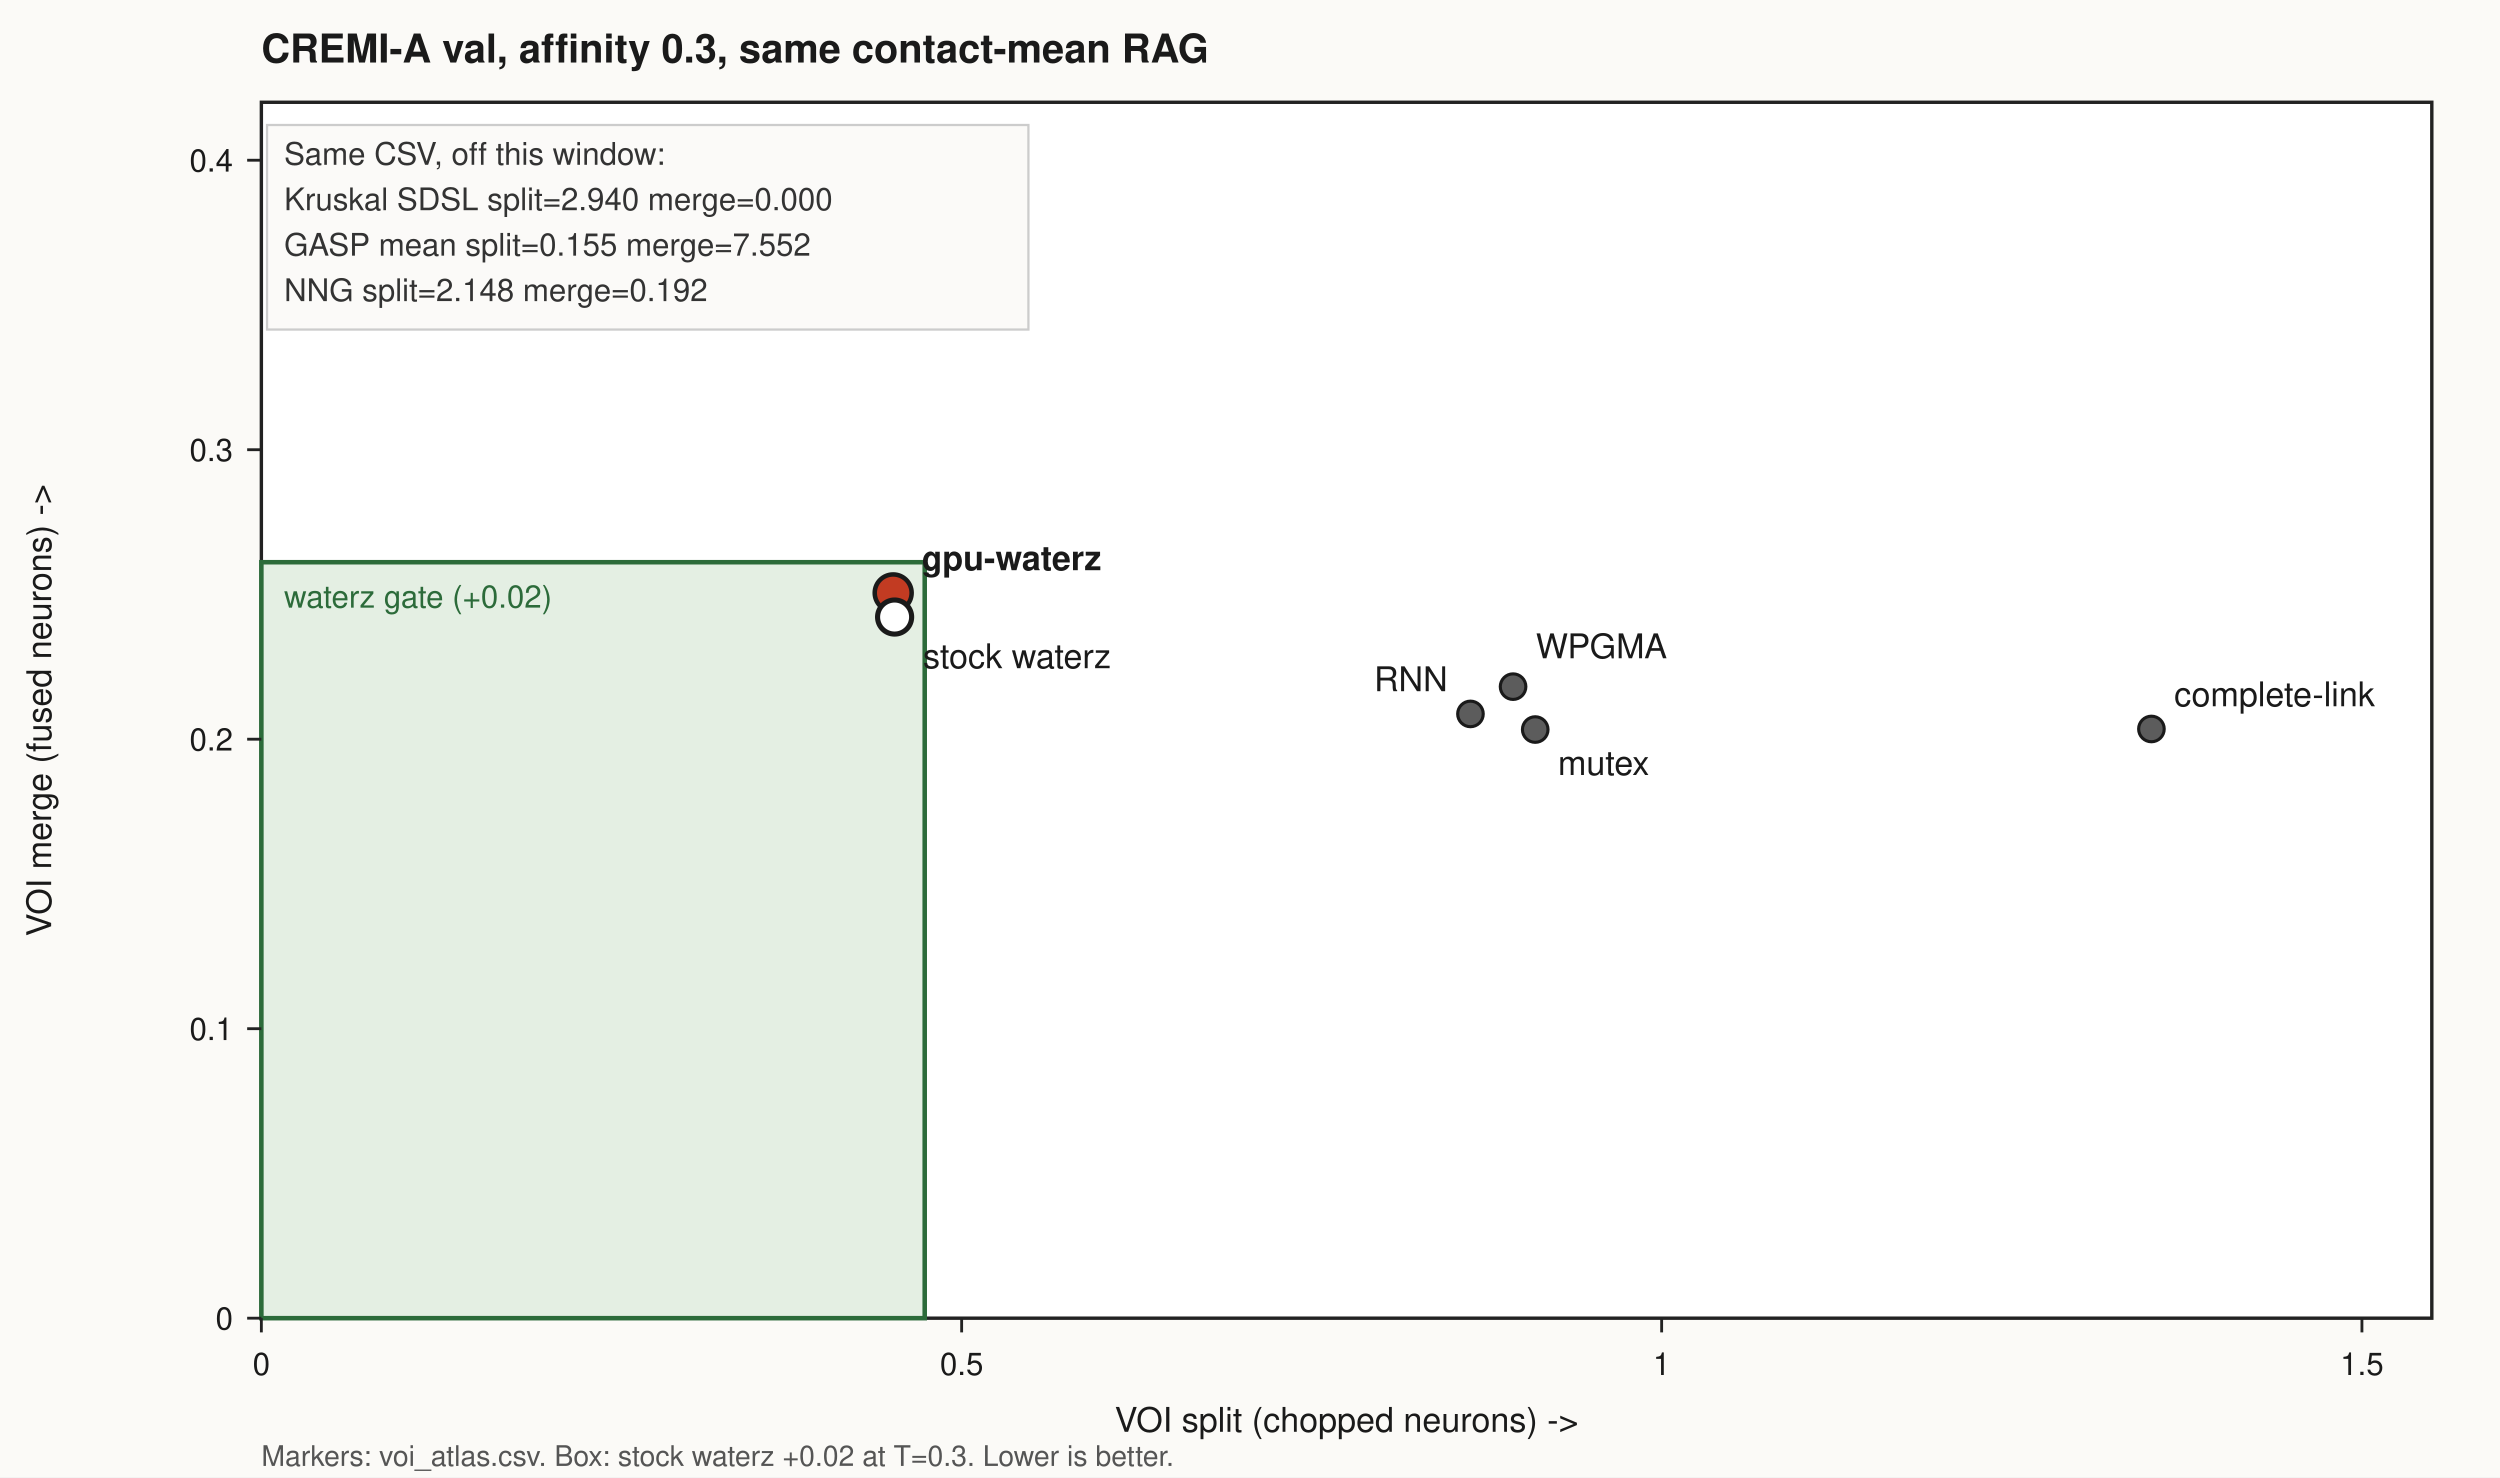
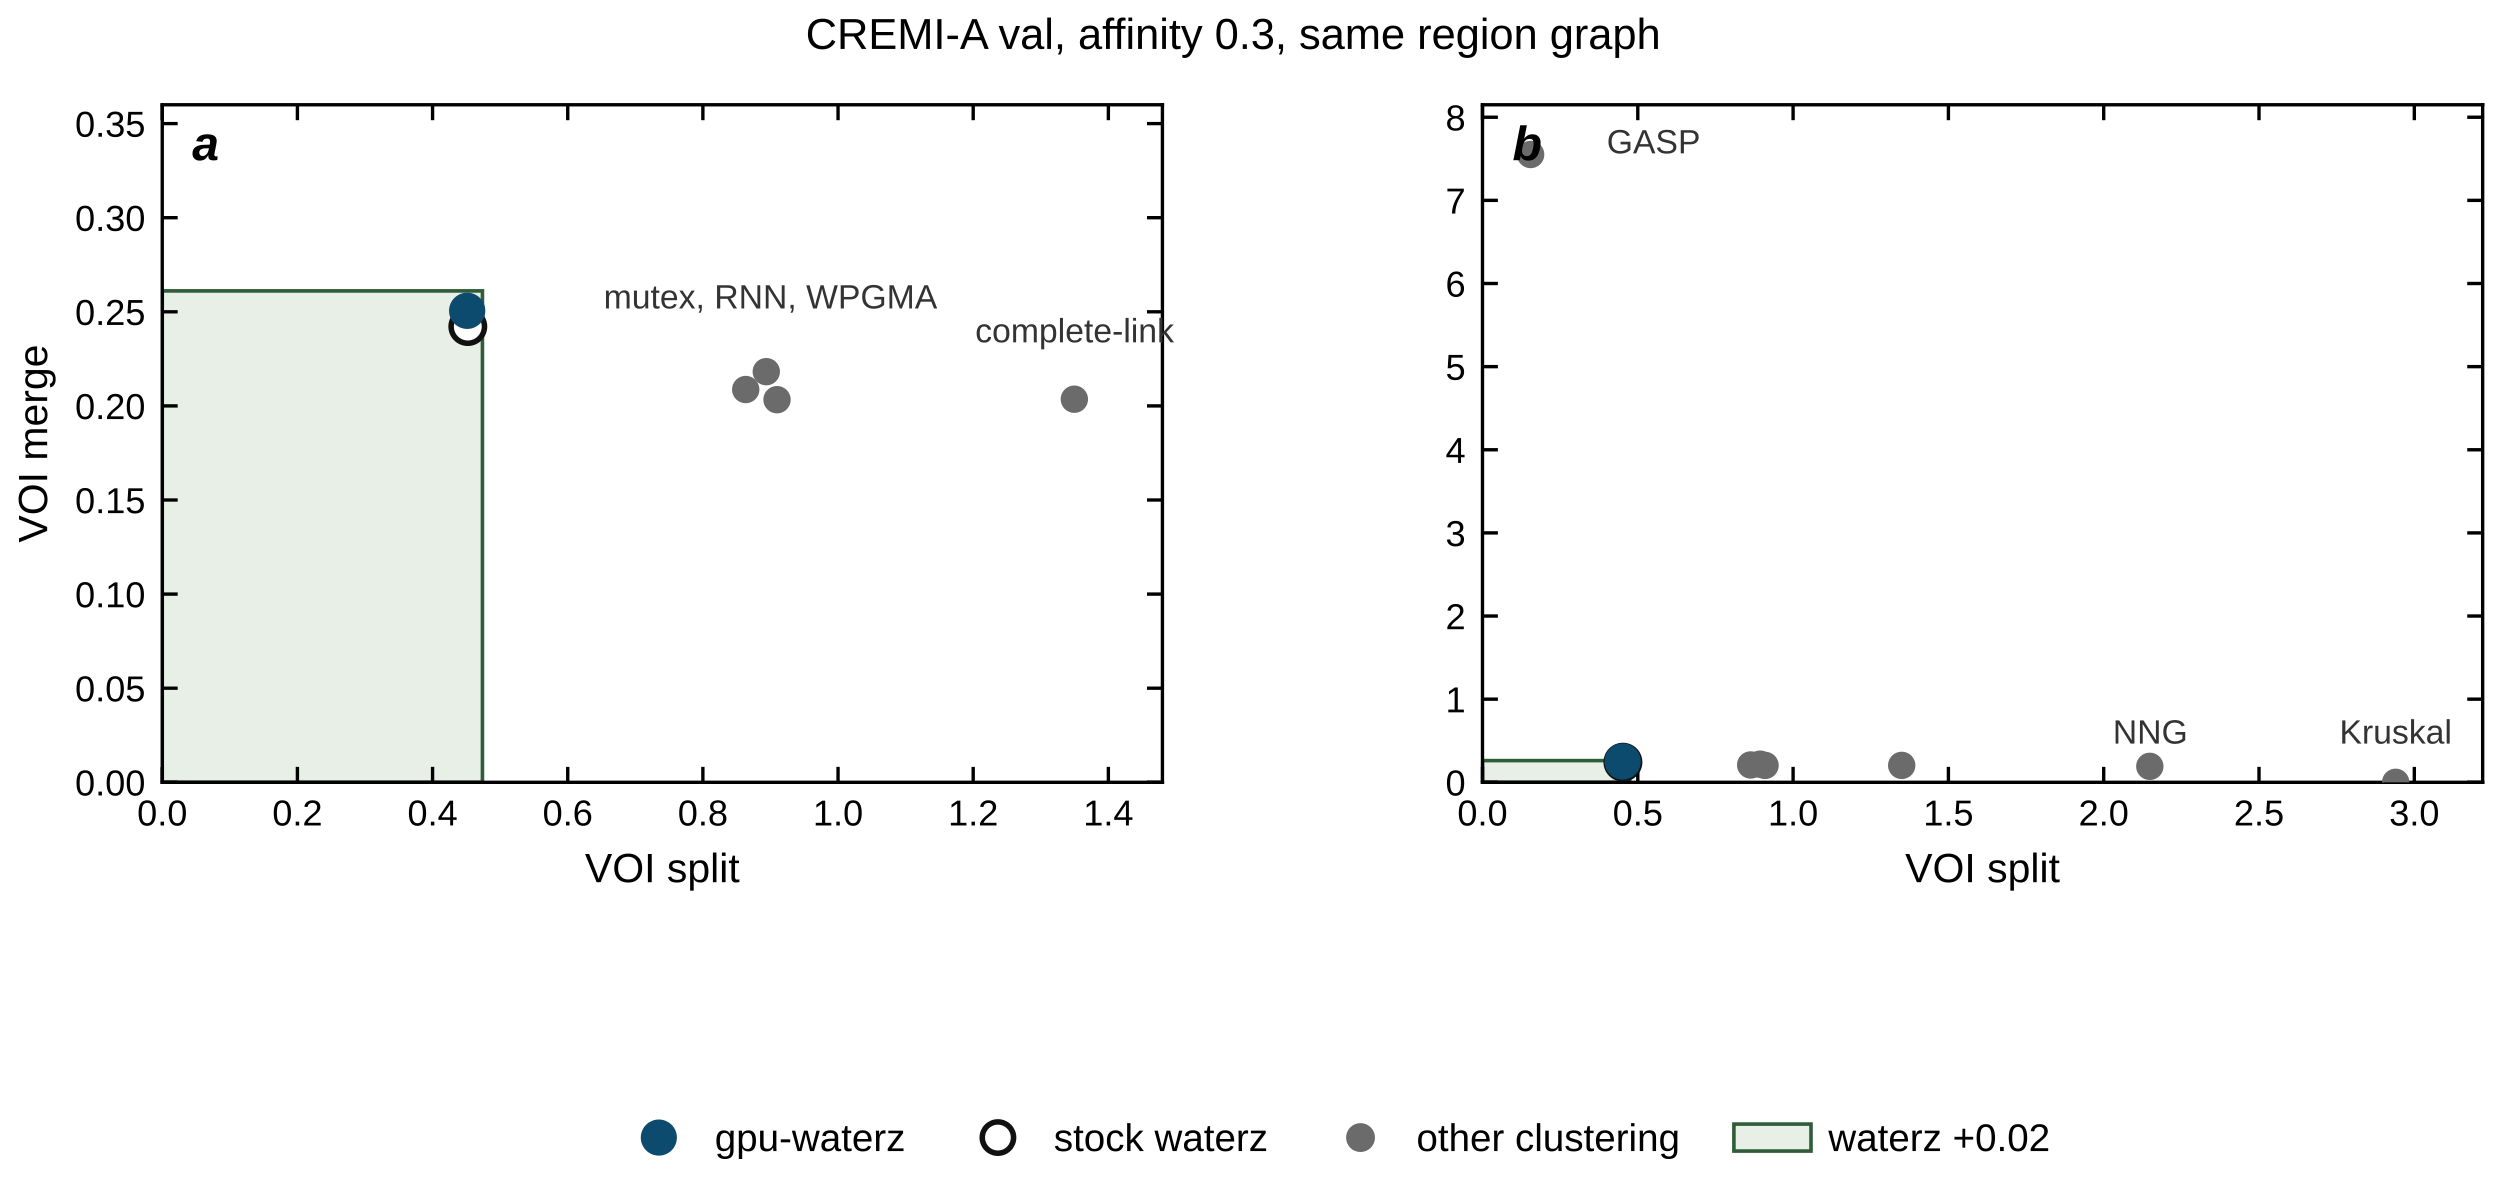
- <svg xmlns="http://www.w3.org/2000/svg" width="880" height="520" viewBox="0 0 880 520" role="img" aria-label="VOI split vs merge at affinity 0.3 on the same CREMI-A RAG">
-   <rect width="100%" height="100%" fill="#fbfaf7" />
-   <text x="92.0" y="22.0" fill="#1a1a1a" font-size="14" font-family="ui-sans-serif, Helvetica, Arial, sans-serif" font-weight="600" text-anchor="start">CREMI-A val, affinity 0.3, same contact-mean RAG</text>
-   <rect x="92.0" y="36.0" width="764.0" height="428.0" fill="#fff" stroke="#222" stroke-width="1.2" />
-   <rect x="92.0" y="197.9" width="233.5" height="266.1" fill="#e4efe3" stroke="#2c6b3a" stroke-width="1.6" />
-   <text x="100.0" y="213.9" fill="#2c6b3a" font-size="11" font-family="ui-sans-serif, Helvetica, Arial, sans-serif" font-weight="400" text-anchor="start">waterz gate  (+0.02)</text>
-   <text x="474.0" y="504.0" fill="#1a1a1a" font-size="12" font-family="ui-sans-serif, Helvetica, Arial, sans-serif" font-weight="400" text-anchor="middle">VOI split  (chopped neurons)  -&gt;</text>
-   <text x="18" y="250.0" fill="#1a1a1a" font-size="12" font-family="ui-sans-serif, Helvetica, Arial, sans-serif" text-anchor="middle" transform="rotate(-90 18 250.0)">VOI merge  (fused neurons)  -&gt;</text>
-   <line x1="92.0" y1="464.0" x2="92.0" y2="469.0" stroke="#222" stroke-width="1" />
-   <text x="92.0" y="484.0" fill="#1a1a1a" font-size="11" font-family="ui-sans-serif, Helvetica, Arial, sans-serif" font-weight="400" text-anchor="middle">0</text>
-   <line x1="338.5" y1="464.0" x2="338.5" y2="469.0" stroke="#222" stroke-width="1" />
-   <text x="338.5" y="484.0" fill="#1a1a1a" font-size="11" font-family="ui-sans-serif, Helvetica, Arial, sans-serif" font-weight="400" text-anchor="middle">0.5</text>
-   <line x1="584.9" y1="464.0" x2="584.9" y2="469.0" stroke="#222" stroke-width="1" />
-   <text x="584.9" y="484.0" fill="#1a1a1a" font-size="11" font-family="ui-sans-serif, Helvetica, Arial, sans-serif" font-weight="400" text-anchor="middle">1</text>
-   <line x1="831.4" y1="464.0" x2="831.4" y2="469.0" stroke="#222" stroke-width="1" />
-   <text x="831.4" y="484.0" fill="#1a1a1a" font-size="11" font-family="ui-sans-serif, Helvetica, Arial, sans-serif" font-weight="400" text-anchor="middle">1.5</text>
-   <line x1="92.0" y1="464.0" x2="87.0" y2="464.0" stroke="#222" stroke-width="1" />
-   <text x="82.0" y="468.0" fill="#1a1a1a" font-size="11" font-family="ui-sans-serif, Helvetica, Arial, sans-serif" font-weight="400" text-anchor="end">0</text>
-   <line x1="92.0" y1="362.1" x2="87.0" y2="362.1" stroke="#222" stroke-width="1" />
-   <text x="82.0" y="366.1" fill="#1a1a1a" font-size="11" font-family="ui-sans-serif, Helvetica, Arial, sans-serif" font-weight="400" text-anchor="end">0.1</text>
-   <line x1="92.0" y1="260.2" x2="87.0" y2="260.2" stroke="#222" stroke-width="1" />
-   <text x="82.0" y="264.2" fill="#1a1a1a" font-size="11" font-family="ui-sans-serif, Helvetica, Arial, sans-serif" font-weight="400" text-anchor="end">0.2</text>
-   <line x1="92.0" y1="158.3" x2="87.0" y2="158.3" stroke="#222" stroke-width="1" />
-   <text x="82.0" y="162.3" fill="#1a1a1a" font-size="11" font-family="ui-sans-serif, Helvetica, Arial, sans-serif" font-weight="400" text-anchor="end">0.3</text>
-   <line x1="92.0" y1="56.4" x2="87.0" y2="56.4" stroke="#222" stroke-width="1" />
-   <text x="82.0" y="60.4" fill="#1a1a1a" font-size="11" font-family="ui-sans-serif, Helvetica, Arial, sans-serif" font-weight="400" text-anchor="end">0.4</text>
-   <circle cx="314.4" cy="208.7" r="6.5" fill="#c23b22" stroke="#1a1a1a" stroke-width="1.6" />
-   <text x="324.4" y="200.7" fill="#1a1a1a" font-size="12" font-family="ui-sans-serif, Helvetica, Arial, sans-serif" font-weight="600" text-anchor="start">gpu-waterz</text>
-   <circle cx="314.9" cy="217.2" r="6.0" fill="#fff" stroke="#1a1a1a" stroke-width="1.8" />
-   <text x="324.9" y="235.2" fill="#1a1a1a" font-size="12" font-family="ui-sans-serif, Helvetica, Arial, sans-serif" font-weight="400" text-anchor="start">stock waterz</text>
-   <circle cx="540.4" cy="256.8" r="4.5" fill="#5c5c5c" stroke="#1a1a1a" stroke-width="1.1" />
-   <text x="548.4" y="272.8" fill="#1a1a1a" font-size="12" font-family="ui-sans-serif, Helvetica, Arial, sans-serif" font-weight="400" text-anchor="start">mutex</text>
-   <circle cx="517.6" cy="251.3" r="4.5" fill="#5c5c5c" stroke="#1a1a1a" stroke-width="1.1" />
-   <text x="509.6" y="243.3" fill="#1a1a1a" font-size="12" font-family="ui-sans-serif, Helvetica, Arial, sans-serif" font-weight="400" text-anchor="end">RNN</text>
-   <circle cx="532.6" cy="241.7" r="4.5" fill="#5c5c5c" stroke="#1a1a1a" stroke-width="1.1" />
-   <text x="540.6" y="231.7" fill="#1a1a1a" font-size="12" font-family="ui-sans-serif, Helvetica, Arial, sans-serif" font-weight="400" text-anchor="start">WPGMA</text>
-   <circle cx="757.3" cy="256.6" r="4.5" fill="#5c5c5c" stroke="#1a1a1a" stroke-width="1.1" />
-   <text x="765.3" y="248.6" fill="#1a1a1a" font-size="12" font-family="ui-sans-serif, Helvetica, Arial, sans-serif" font-weight="400" text-anchor="start">complete-link</text>
-   <rect x="94.0" y="44.0" width="268" height="72" fill="#fbfaf7" fill-opacity="0.92" stroke="#ccc" stroke-width="0.8" />
-   <text x="100.0" y="58.0" fill="#333" font-size="11" font-family="ui-sans-serif, Helvetica, Arial, sans-serif" font-weight="400" text-anchor="start">Same CSV, off this window:</text>
-   <text x="100.0" y="74.0" fill="#333" font-size="11" font-family="ui-sans-serif, Helvetica, Arial, sans-serif" font-weight="400" text-anchor="start">Kruskal SDSL  split=2.940  merge=0.000</text>
-   <text x="100.0" y="90.0" fill="#333" font-size="11" font-family="ui-sans-serif, Helvetica, Arial, sans-serif" font-weight="400" text-anchor="start">GASP mean  split=0.155  merge=7.552</text>
-   <text x="100.0" y="106.0" fill="#333" font-size="11" font-family="ui-sans-serif, Helvetica, Arial, sans-serif" font-weight="400" text-anchor="start">NNG  split=2.148  merge=0.192</text>
-   <text x="92.0" y="516.0" fill="#555" font-size="10" font-family="ui-sans-serif, Helvetica, Arial, sans-serif" font-weight="400" text-anchor="start">Markers: voi_atlas.csv. Box: stock waterz +0.02 at T=0.3. Lower is better.</text>
+ <svg xmlns="http://www.w3.org/2000/svg" xmlns:xlink="http://www.w3.org/1999/xlink" width="518.845pt" height="247.372pt" viewBox="0 0 518.845 247.372" version="1.1">
+   <defs>
+     <style type="text/css">*{stroke-linejoin: round; stroke-linecap: butt}</style>
+   </defs>
+   <g id="figure_1">
+     <g id="patch_1">
+       <path d="M 0 247.372  L 518.845 247.372  L 518.845 0  L 0 0  z " style="fill: #ffffff" />
+     </g>
+     <g id="axes_1">
+       <g id="patch_2">
+         <path d="M 33.673 162.36  L 241.247 162.36  L 241.247 21.744  L 33.673 21.744  z " style="fill: #ffffff" />
+       </g>
+       <g id="patch_3">
+         <path d="M 33.673 162.36  L 100.125 162.36  L 100.125 60.374  L 33.673 60.374  z " clip-path="url(#p33ba8cf8bf)" style="fill: #e8efe6; stroke: #2f5d38; stroke-width: 0.75; stroke-linejoin: miter" />
+       </g>
+       <g id="matplotlib.axis_1">
+         <g id="xtick_1">
+           <g id="line2d_1">
+             <defs>
+               <path id="m00a14b0c5f" d="M 0 0  L 0 -3.2  " style="stroke: #000000; stroke-width: 0.7" />
+             </defs>
+             <g>
+               <use xlink:href="#m00a14b0c5f" x="33.673" y="162.36" style="stroke: #000000; stroke-width: 0.7" />
+             </g>
+           </g>
+           <g id="line2d_2">
+             <defs>
+               <path id="m2e6c9e448f" d="M 0 0  L 0 3.2  " style="stroke: #000000; stroke-width: 0.7" />
+             </defs>
+             <g>
+               <use xlink:href="#m2e6c9e448f" x="33.673" y="21.744" style="stroke: #000000; stroke-width: 0.7" />
+             </g>
+           </g>
+           <g id="text_1">
+             <text style="font-size: 7.5px; font-family: 'Liberation Sans', 'Nimbus Sans', 'DejaVu Sans', sans-serif; text-anchor: middle" x="33.673" y="171.32" transform="rotate(-0 33.67275 171.3202)">0.0</text>
+           </g>
+         </g>
+         <g id="xtick_2">
+           <g id="line2d_3">
+             <g>
+               <use xlink:href="#m00a14b0c5f" x="61.723" y="162.36" style="stroke: #000000; stroke-width: 0.7" />
+             </g>
+           </g>
+           <g id="line2d_4">
+             <g>
+               <use xlink:href="#m2e6c9e448f" x="61.723" y="21.744" style="stroke: #000000; stroke-width: 0.7" />
+             </g>
+           </g>
+           <g id="text_2">
+             <text style="font-size: 7.5px; font-family: 'Liberation Sans', 'Nimbus Sans', 'DejaVu Sans', sans-serif; text-anchor: middle" x="61.723" y="171.32" transform="rotate(-0 61.72331 171.3202)">0.2</text>
+           </g>
+         </g>
+         <g id="xtick_3">
+           <g id="line2d_5">
+             <g>
+               <use xlink:href="#m00a14b0c5f" x="89.774" y="162.36" style="stroke: #000000; stroke-width: 0.7" />
+             </g>
+           </g>
+           <g id="line2d_6">
+             <g>
+               <use xlink:href="#m2e6c9e448f" x="89.774" y="21.744" style="stroke: #000000; stroke-width: 0.7" />
+             </g>
+           </g>
+           <g id="text_3">
+             <text style="font-size: 7.5px; font-family: 'Liberation Sans', 'Nimbus Sans', 'DejaVu Sans', sans-serif; text-anchor: middle" x="89.774" y="171.32" transform="rotate(-0 89.77387 171.3202)">0.4</text>
+           </g>
+         </g>
+         <g id="xtick_4">
+           <g id="line2d_7">
+             <g>
+               <use xlink:href="#m00a14b0c5f" x="117.824" y="162.36" style="stroke: #000000; stroke-width: 0.7" />
+             </g>
+           </g>
+           <g id="line2d_8">
+             <g>
+               <use xlink:href="#m2e6c9e448f" x="117.824" y="21.744" style="stroke: #000000; stroke-width: 0.7" />
+             </g>
+           </g>
+           <g id="text_4">
+             <text style="font-size: 7.5px; font-family: 'Liberation Sans', 'Nimbus Sans', 'DejaVu Sans', sans-serif; text-anchor: middle" x="117.824" y="171.32" transform="rotate(-0 117.8244 171.3202)">0.6</text>
+           </g>
+         </g>
+         <g id="xtick_5">
+           <g id="line2d_9">
+             <g>
+               <use xlink:href="#m00a14b0c5f" x="145.875" y="162.36" style="stroke: #000000; stroke-width: 0.7" />
+             </g>
+           </g>
+           <g id="line2d_10">
+             <g>
+               <use xlink:href="#m2e6c9e448f" x="145.875" y="21.744" style="stroke: #000000; stroke-width: 0.7" />
+             </g>
+           </g>
+           <g id="text_5">
+             <text style="font-size: 7.5px; font-family: 'Liberation Sans', 'Nimbus Sans', 'DejaVu Sans', sans-serif; text-anchor: middle" x="145.875" y="171.32" transform="rotate(-0 145.875 171.3202)">0.8</text>
+           </g>
+         </g>
+         <g id="xtick_6">
+           <g id="line2d_11">
+             <g>
+               <use xlink:href="#m00a14b0c5f" x="173.926" y="162.36" style="stroke: #000000; stroke-width: 0.7" />
+             </g>
+           </g>
+           <g id="line2d_12">
+             <g>
+               <use xlink:href="#m2e6c9e448f" x="173.926" y="21.744" style="stroke: #000000; stroke-width: 0.7" />
+             </g>
+           </g>
+           <g id="text_6">
+             <text style="font-size: 7.5px; font-family: 'Liberation Sans', 'Nimbus Sans', 'DejaVu Sans', sans-serif; text-anchor: middle" x="173.926" y="171.32" transform="rotate(-0 173.9255 171.3202)">1.0</text>
+           </g>
+         </g>
+         <g id="xtick_7">
+           <g id="line2d_13">
+             <g>
+               <use xlink:href="#m00a14b0c5f" x="201.976" y="162.36" style="stroke: #000000; stroke-width: 0.7" />
+             </g>
+           </g>
+           <g id="line2d_14">
+             <g>
+               <use xlink:href="#m2e6c9e448f" x="201.976" y="21.744" style="stroke: #000000; stroke-width: 0.7" />
+             </g>
+           </g>
+           <g id="text_7">
+             <text style="font-size: 7.5px; font-family: 'Liberation Sans', 'Nimbus Sans', 'DejaVu Sans', sans-serif; text-anchor: middle" x="201.976" y="171.32" transform="rotate(-0 201.9761 171.3202)">1.2</text>
+           </g>
+         </g>
+         <g id="xtick_8">
+           <g id="line2d_15">
+             <g>
+               <use xlink:href="#m00a14b0c5f" x="230.027" y="162.36" style="stroke: #000000; stroke-width: 0.7" />
+             </g>
+           </g>
+           <g id="line2d_16">
+             <g>
+               <use xlink:href="#m2e6c9e448f" x="230.027" y="21.744" style="stroke: #000000; stroke-width: 0.7" />
+             </g>
+           </g>
+           <g id="text_8">
+             <text style="font-size: 7.5px; font-family: 'Liberation Sans', 'Nimbus Sans', 'DejaVu Sans', sans-serif; text-anchor: middle" x="230.027" y="171.32" transform="rotate(-0 230.0267 171.3202)">1.4</text>
+           </g>
+         </g>
+         <g id="text_9">
+           <text style="font-size: 8.5px; font-family: 'Liberation Sans', 'Nimbus Sans', 'DejaVu Sans', sans-serif; text-anchor: middle" x="137.46" y="183.087" transform="rotate(-0 137.4598 183.0868)">VOI split</text>
+         </g>
+       </g>
+       <g id="matplotlib.axis_2">
+         <g id="ytick_1">
+           <g id="line2d_17">
+             <defs>
+               <path id="mc94864b00d" d="M 0 0  L 3.2 0  " style="stroke: #000000; stroke-width: 0.7" />
+             </defs>
+             <g>
+               <use xlink:href="#mc94864b00d" x="33.673" y="162.36" style="stroke: #000000; stroke-width: 0.7" />
+             </g>
+           </g>
+           <g id="line2d_18">
+             <defs>
+               <path id="m421ed48889" d="M 0 0  L -3.2 0  " style="stroke: #000000; stroke-width: 0.7" />
+             </defs>
+             <g>
+               <use xlink:href="#m421ed48889" x="241.247" y="162.36" style="stroke: #000000; stroke-width: 0.7" />
+             </g>
+           </g>
+           <g id="text_10">
+             <text style="font-size: 7.5px; font-family: 'Liberation Sans', 'Nimbus Sans', 'DejaVu Sans', sans-serif; text-anchor: end" x="30.173" y="165.09" transform="rotate(-0 30.17275 165.0901)">0.00</text>
+           </g>
+         </g>
+         <g id="ytick_2">
+           <g id="line2d_19">
+             <g>
+               <use xlink:href="#mc94864b00d" x="33.673" y="142.83" style="stroke: #000000; stroke-width: 0.7" />
+             </g>
+           </g>
+           <g id="line2d_20">
+             <g>
+               <use xlink:href="#m421ed48889" x="241.247" y="142.83" style="stroke: #000000; stroke-width: 0.7" />
+             </g>
+           </g>
+           <g id="text_11">
+             <text style="font-size: 7.5px; font-family: 'Liberation Sans', 'Nimbus Sans', 'DejaVu Sans', sans-serif; text-anchor: end" x="30.173" y="145.56" transform="rotate(-0 30.17275 145.5601)">0.05</text>
+           </g>
+         </g>
+         <g id="ytick_3">
+           <g id="line2d_21">
+             <g>
+               <use xlink:href="#mc94864b00d" x="33.673" y="123.3" style="stroke: #000000; stroke-width: 0.7" />
+             </g>
+           </g>
+           <g id="line2d_22">
+             <g>
+               <use xlink:href="#m421ed48889" x="241.247" y="123.3" style="stroke: #000000; stroke-width: 0.7" />
+             </g>
+           </g>
+           <g id="text_12">
+             <text style="font-size: 7.5px; font-family: 'Liberation Sans', 'Nimbus Sans', 'DejaVu Sans', sans-serif; text-anchor: end" x="30.173" y="126.03" transform="rotate(-0 30.17275 126.0301)">0.10</text>
+           </g>
+         </g>
+         <g id="ytick_4">
+           <g id="line2d_23">
+             <g>
+               <use xlink:href="#mc94864b00d" x="33.673" y="103.77" style="stroke: #000000; stroke-width: 0.7" />
+             </g>
+           </g>
+           <g id="line2d_24">
+             <g>
+               <use xlink:href="#m421ed48889" x="241.247" y="103.77" style="stroke: #000000; stroke-width: 0.7" />
+             </g>
+           </g>
+           <g id="text_13">
+             <text style="font-size: 7.5px; font-family: 'Liberation Sans', 'Nimbus Sans', 'DejaVu Sans', sans-serif; text-anchor: end" x="30.173" y="106.5" transform="rotate(-0 30.17275 106.5001)">0.15</text>
+           </g>
+         </g>
+         <g id="ytick_5">
+           <g id="line2d_25">
+             <g>
+               <use xlink:href="#mc94864b00d" x="33.673" y="84.24" style="stroke: #000000; stroke-width: 0.7" />
+             </g>
+           </g>
+           <g id="line2d_26">
+             <g>
+               <use xlink:href="#m421ed48889" x="241.247" y="84.24" style="stroke: #000000; stroke-width: 0.7" />
+             </g>
+           </g>
+           <g id="text_14">
+             <text style="font-size: 7.5px; font-family: 'Liberation Sans', 'Nimbus Sans', 'DejaVu Sans', sans-serif; text-anchor: end" x="30.173" y="86.97" transform="rotate(-0 30.17275 86.9701)">0.20</text>
+           </g>
+         </g>
+         <g id="ytick_6">
+           <g id="line2d_27">
+             <g>
+               <use xlink:href="#mc94864b00d" x="33.673" y="64.71" style="stroke: #000000; stroke-width: 0.7" />
+             </g>
+           </g>
+           <g id="line2d_28">
+             <g>
+               <use xlink:href="#m421ed48889" x="241.247" y="64.71" style="stroke: #000000; stroke-width: 0.7" />
+             </g>
+           </g>
+           <g id="text_15">
+             <text style="font-size: 7.5px; font-family: 'Liberation Sans', 'Nimbus Sans', 'DejaVu Sans', sans-serif; text-anchor: end" x="30.173" y="67.44" transform="rotate(-0 30.17275 67.4401)">0.25</text>
+           </g>
+         </g>
+         <g id="ytick_7">
+           <g id="line2d_29">
+             <g>
+               <use xlink:href="#mc94864b00d" x="33.673" y="45.18" style="stroke: #000000; stroke-width: 0.7" />
+             </g>
+           </g>
+           <g id="line2d_30">
+             <g>
+               <use xlink:href="#m421ed48889" x="241.247" y="45.18" style="stroke: #000000; stroke-width: 0.7" />
+             </g>
+           </g>
+           <g id="text_16">
+             <text style="font-size: 7.5px; font-family: 'Liberation Sans', 'Nimbus Sans', 'DejaVu Sans', sans-serif; text-anchor: end" x="30.173" y="47.91" transform="rotate(-0 30.17275 47.9101)">0.30</text>
+           </g>
+         </g>
+         <g id="ytick_8">
+           <g id="line2d_31">
+             <g>
+               <use xlink:href="#mc94864b00d" x="33.673" y="25.65" style="stroke: #000000; stroke-width: 0.7" />
+             </g>
+           </g>
+           <g id="line2d_32">
+             <g>
+               <use xlink:href="#m421ed48889" x="241.247" y="25.65" style="stroke: #000000; stroke-width: 0.7" />
+             </g>
+           </g>
+           <g id="text_17">
+             <text style="font-size: 7.5px; font-family: 'Liberation Sans', 'Nimbus Sans', 'DejaVu Sans', sans-serif; text-anchor: end" x="30.173" y="28.38" transform="rotate(-0 30.17275 28.3801)">0.35</text>
+           </g>
+         </g>
+         <g id="text_18">
+           <text style="font-size: 8.5px; font-family: 'Liberation Sans', 'Nimbus Sans', 'DejaVu Sans', sans-serif; text-anchor: middle" x="9.788" y="92.052" transform="rotate(-90 9.788232 92.052)">VOI merge</text>
+         </g>
+       </g>
+       <g id="patch_4">
+         <path d="M 33.673 162.36  L 33.673 21.744  " style="fill: none; stroke: #000000; stroke-width: 0.7; stroke-linejoin: miter; stroke-linecap: square" />
+       </g>
+       <g id="patch_5">
+         <path d="M 241.247 162.36  L 241.247 21.744  " style="fill: none; stroke: #000000; stroke-width: 0.7; stroke-linejoin: miter; stroke-linecap: square" />
+       </g>
+       <g id="patch_6">
+         <path d="M 33.673 162.36  L 241.247 162.36  " style="fill: none; stroke: #000000; stroke-width: 0.7; stroke-linejoin: miter; stroke-linecap: square" />
+       </g>
+       <g id="patch_7">
+         <path d="M 33.673 21.744  L 241.247 21.744  " style="fill: none; stroke: #000000; stroke-width: 0.7; stroke-linejoin: miter; stroke-linecap: square" />
+       </g>
+       <g id="PathCollection_1">
+         <defs>
+           <path id="m82b20fbcf8" d="M 0 2.646  C 0.702 2.646 1.375 2.367 1.871 1.871  C 2.367 1.375 2.646 0.702 2.646 0  C 2.646 -0.702 2.367 -1.375 1.871 -1.871  C 1.375 -2.367 0.702 -2.646 0 -2.646  C -0.702 -2.646 -1.375 -2.367 -1.871 -1.871  C -2.367 -1.375 -2.646 -0.702 -2.646 0  C -2.646 0.702 -2.367 1.375 -1.871 1.871  C -1.375 2.367 -0.702 2.646 0 2.646  z " style="stroke: #6b6b6b; stroke-width: 0.4" />
+         </defs>
+         <g clip-path="url(#p33ba8cf8bf)">
+           <use xlink:href="#m82b20fbcf8" x="161.261" y="82.951" style="fill: #6b6b6b; stroke: #6b6b6b; stroke-width: 0.4" />
+         </g>
+       </g>
+       <g id="PathCollection_2">
+         <g clip-path="url(#p33ba8cf8bf)">
+           <use xlink:href="#m82b20fbcf8" x="154.765" y="80.84" style="fill: #6b6b6b; stroke: #6b6b6b; stroke-width: 0.4" />
+         </g>
+       </g>
+       <g id="PathCollection_3">
+         <g clip-path="url(#p33ba8cf8bf)">
+           <use xlink:href="#m82b20fbcf8" x="159.033" y="77.134" style="fill: #6b6b6b; stroke: #6b6b6b; stroke-width: 0.4" />
+         </g>
+       </g>
+       <g id="PathCollection_4">
+         <g clip-path="url(#p33ba8cf8bf)">
+           <use xlink:href="#m82b20fbcf8" x="222.968" y="82.851" style="fill: #6b6b6b; stroke: #6b6b6b; stroke-width: 0.4" />
+         </g>
+       </g>
+       <g id="PathCollection_5">
+         <g clip-path="url(#p33ba8cf8bf)">
+           <use xlink:href="#m82b20fbcf8" x="446.016" y="162.36" style="fill: #6b6b6b; stroke: #6b6b6b; stroke-width: 0.4" />
+         </g>
+       </g>
+       <g id="PathCollection_6">
+         <g clip-path="url(#p33ba8cf8bf)" />
+       </g>
+       <g id="PathCollection_7">
+         <g clip-path="url(#p33ba8cf8bf)">
+           <use xlink:href="#m82b20fbcf8" x="334.995" y="87.361" style="fill: #6b6b6b; stroke: #6b6b6b; stroke-width: 0.4" />
+         </g>
+       </g>
+       <g id="text_19">
+         <text style="font-size: 7px; font-family: 'Liberation Sans', 'Nimbus Sans', 'DejaVu Sans', sans-serif; text-anchor: middle; fill: #333333" x="159.9" y="64.018" transform="rotate(-0 159.9003 64.01806)">mutex, RNN, WPGMA</text>
+       </g>
+       <g id="text_20">
+         <text style="font-size: 7px; font-family: 'Liberation Sans', 'Nimbus Sans', 'DejaVu Sans', sans-serif; text-anchor: middle; fill: #333333" x="223.014" y="71.049" transform="rotate(-0 223.014 71.04886)">complete-link</text>
+       </g>
+       <g id="text_21">
+         <text style="font-style: italic; font-weight: 700; font-size: 10px; font-family: 'Liberation Sans', 'Nimbus Sans', 'DejaVu Sans', sans-serif; text-anchor: start" x="39.9" y="33.243" transform="rotate(-0 39.89998 33.24275)">a</text>
+       </g>
+       <g id="PathCollection_8">
+         <defs>
+           <path id="ma27caa378d" d="M 0 3.464  C 0.919 3.464 1.8 3.099 2.449 2.449  C 3.099 1.8 3.464 0.919 3.464 0  C 3.464 -0.919 3.099 -1.8 2.449 -2.449  C 1.8 -3.099 0.919 -3.464 0 -3.464  C -0.919 -3.464 -1.8 -3.099 -2.449 -2.449  C -3.099 -1.8 -3.464 -0.919 -3.464 0  C -3.464 0.919 -3.099 1.8 -2.449 2.449  C -1.8 3.099 -0.919 3.464 0 3.464  z " style="stroke: #111111; stroke-width: 1.15" />
+         </defs>
+         <g clip-path="url(#p33ba8cf8bf)">
+           <use xlink:href="#ma27caa378d" x="97.088" y="67.775" style="fill: #ffffff; stroke: #111111; stroke-width: 1.15" />
+         </g>
+       </g>
+       <g id="PathCollection_9">
+         <defs>
+           <path id="md6818c442c" d="M 0 3.464  C 0.919 3.464 1.8 3.099 2.449 2.449  C 3.099 1.8 3.464 0.919 3.464 0  C 3.464 -0.919 3.099 -1.8 2.449 -2.449  C 1.8 -3.099 0.919 -3.464 0 -3.464  C -0.919 -3.464 -1.8 -3.099 -2.449 -2.449  C -3.099 -1.8 -3.464 -0.919 -3.464 0  C -3.464 0.919 -3.099 1.8 -2.449 2.449  C -1.8 3.099 -0.919 3.464 0 3.464  z " style="stroke: #0c4a6e; stroke-width: 0.6" />
+         </defs>
+         <g clip-path="url(#p33ba8cf8bf)">
+           <use xlink:href="#md6818c442c" x="96.957" y="64.503" style="fill: #0c4a6e; stroke: #0c4a6e; stroke-width: 0.6" />
+         </g>
+       </g>
+     </g>
+     <g id="axes_2">
+       <g id="patch_8">
+         <path d="M 307.671 162.36  L 515.245 162.36  L 515.245 21.744  L 307.671 21.744  z " style="fill: #ffffff" />
+       </g>
+       <g id="patch_9">
+         <path d="M 307.671 162.36  L 338.214 162.36  L 338.214 157.855  L 307.671 157.855  z " clip-path="url(#p040c6e4efa)" style="fill: #e8efe6; stroke: #2f5d38; stroke-width: 0.75; stroke-linejoin: miter" />
+       </g>
+       <g id="matplotlib.axis_3">
+         <g id="xtick_9">
+           <g id="line2d_33">
+             <g>
+               <use xlink:href="#m00a14b0c5f" x="307.671" y="162.36" style="stroke: #000000; stroke-width: 0.7" />
+             </g>
+           </g>
+           <g id="line2d_34">
+             <g>
+               <use xlink:href="#m2e6c9e448f" x="307.671" y="21.744" style="stroke: #000000; stroke-width: 0.7" />
+             </g>
+           </g>
+           <g id="text_22">
+             <text style="font-size: 7.5px; font-family: 'Liberation Sans', 'Nimbus Sans', 'DejaVu Sans', sans-serif; text-anchor: middle" x="307.671" y="171.32" transform="rotate(-0 307.6706 171.3202)">0.0</text>
+           </g>
+         </g>
+         <g id="xtick_10">
+           <g id="line2d_35">
+             <g>
+               <use xlink:href="#m00a14b0c5f" x="339.903" y="162.36" style="stroke: #000000; stroke-width: 0.7" />
+             </g>
+           </g>
+           <g id="line2d_36">
+             <g>
+               <use xlink:href="#m2e6c9e448f" x="339.903" y="21.744" style="stroke: #000000; stroke-width: 0.7" />
+             </g>
+           </g>
+           <g id="text_23">
+             <text style="font-size: 7.5px; font-family: 'Liberation Sans', 'Nimbus Sans', 'DejaVu Sans', sans-serif; text-anchor: middle" x="339.903" y="171.32" transform="rotate(-0 339.9026 171.3202)">0.5</text>
+           </g>
+         </g>
+         <g id="xtick_11">
+           <g id="line2d_37">
+             <g>
+               <use xlink:href="#m00a14b0c5f" x="372.135" y="162.36" style="stroke: #000000; stroke-width: 0.7" />
+             </g>
+           </g>
+           <g id="line2d_38">
+             <g>
+               <use xlink:href="#m2e6c9e448f" x="372.135" y="21.744" style="stroke: #000000; stroke-width: 0.7" />
+             </g>
+           </g>
+           <g id="text_24">
+             <text style="font-size: 7.5px; font-family: 'Liberation Sans', 'Nimbus Sans', 'DejaVu Sans', sans-serif; text-anchor: middle" x="372.135" y="171.32" transform="rotate(-0 372.1346 171.3202)">1.0</text>
+           </g>
+         </g>
+         <g id="xtick_12">
+           <g id="line2d_39">
+             <g>
+               <use xlink:href="#m00a14b0c5f" x="404.367" y="162.36" style="stroke: #000000; stroke-width: 0.7" />
+             </g>
+           </g>
+           <g id="line2d_40">
+             <g>
+               <use xlink:href="#m2e6c9e448f" x="404.367" y="21.744" style="stroke: #000000; stroke-width: 0.7" />
+             </g>
+           </g>
+           <g id="text_25">
+             <text style="font-size: 7.5px; font-family: 'Liberation Sans', 'Nimbus Sans', 'DejaVu Sans', sans-serif; text-anchor: middle" x="404.367" y="171.32" transform="rotate(-0 404.3666 171.3202)">1.5</text>
+           </g>
+         </g>
+         <g id="xtick_13">
+           <g id="line2d_41">
+             <g>
+               <use xlink:href="#m00a14b0c5f" x="436.599" y="162.36" style="stroke: #000000; stroke-width: 0.7" />
+             </g>
+           </g>
+           <g id="line2d_42">
+             <g>
+               <use xlink:href="#m2e6c9e448f" x="436.599" y="21.744" style="stroke: #000000; stroke-width: 0.7" />
+             </g>
+           </g>
+           <g id="text_26">
+             <text style="font-size: 7.5px; font-family: 'Liberation Sans', 'Nimbus Sans', 'DejaVu Sans', sans-serif; text-anchor: middle" x="436.599" y="171.32" transform="rotate(-0 436.5987 171.3202)">2.0</text>
+           </g>
+         </g>
+         <g id="xtick_14">
+           <g id="line2d_43">
+             <g>
+               <use xlink:href="#m00a14b0c5f" x="468.831" y="162.36" style="stroke: #000000; stroke-width: 0.7" />
+             </g>
+           </g>
+           <g id="line2d_44">
+             <g>
+               <use xlink:href="#m2e6c9e448f" x="468.831" y="21.744" style="stroke: #000000; stroke-width: 0.7" />
+             </g>
+           </g>
+           <g id="text_27">
+             <text style="font-size: 7.5px; font-family: 'Liberation Sans', 'Nimbus Sans', 'DejaVu Sans', sans-serif; text-anchor: middle" x="468.831" y="171.32" transform="rotate(-0 468.8307 171.3202)">2.5</text>
+           </g>
+         </g>
+         <g id="xtick_15">
+           <g id="line2d_45">
+             <g>
+               <use xlink:href="#m00a14b0c5f" x="501.063" y="162.36" style="stroke: #000000; stroke-width: 0.7" />
+             </g>
+           </g>
+           <g id="line2d_46">
+             <g>
+               <use xlink:href="#m2e6c9e448f" x="501.063" y="21.744" style="stroke: #000000; stroke-width: 0.7" />
+             </g>
+           </g>
+           <g id="text_28">
+             <text style="font-size: 7.5px; font-family: 'Liberation Sans', 'Nimbus Sans', 'DejaVu Sans', sans-serif; text-anchor: middle" x="501.063" y="171.32" transform="rotate(-0 501.0627 171.3202)">3.0</text>
+           </g>
+         </g>
+         <g id="text_29">
+           <text style="font-size: 8.5px; font-family: 'Liberation Sans', 'Nimbus Sans', 'DejaVu Sans', sans-serif; text-anchor: middle" x="411.458" y="183.087" transform="rotate(-0 411.4577 183.0868)">VOI split</text>
+         </g>
+       </g>
+       <g id="matplotlib.axis_4">
+         <g id="ytick_9">
+           <g id="line2d_47">
+             <g>
+               <use xlink:href="#mc94864b00d" x="307.671" y="162.36" style="stroke: #000000; stroke-width: 0.7" />
+             </g>
+           </g>
+           <g id="line2d_48">
+             <g>
+               <use xlink:href="#m421ed48889" x="515.245" y="162.36" style="stroke: #000000; stroke-width: 0.7" />
+             </g>
+           </g>
+           <g id="text_30">
+             <text style="font-size: 7.5px; font-family: 'Liberation Sans', 'Nimbus Sans', 'DejaVu Sans', sans-serif; text-anchor: end" x="304.171" y="165.09" transform="rotate(-0 304.1706 165.0901)">0</text>
+           </g>
+         </g>
+         <g id="ytick_10">
+           <g id="line2d_49">
+             <g>
+               <use xlink:href="#mc94864b00d" x="307.671" y="145.107" style="stroke: #000000; stroke-width: 0.7" />
+             </g>
+           </g>
+           <g id="line2d_50">
+             <g>
+               <use xlink:href="#m421ed48889" x="515.245" y="145.107" style="stroke: #000000; stroke-width: 0.7" />
+             </g>
+           </g>
+           <g id="text_31">
+             <text style="font-size: 7.5px; font-family: 'Liberation Sans', 'Nimbus Sans', 'DejaVu Sans', sans-serif; text-anchor: end" x="304.171" y="147.837" transform="rotate(-0 304.1706 147.8366)">1</text>
+           </g>
+         </g>
+         <g id="ytick_11">
+           <g id="line2d_51">
+             <g>
+               <use xlink:href="#mc94864b00d" x="307.671" y="127.853" style="stroke: #000000; stroke-width: 0.7" />
+             </g>
+           </g>
+           <g id="line2d_52">
+             <g>
+               <use xlink:href="#m421ed48889" x="515.245" y="127.853" style="stroke: #000000; stroke-width: 0.7" />
+             </g>
+           </g>
+           <g id="text_32">
+             <text style="font-size: 7.5px; font-family: 'Liberation Sans', 'Nimbus Sans', 'DejaVu Sans', sans-serif; text-anchor: end" x="304.171" y="130.583" transform="rotate(-0 304.1706 130.5831)">2</text>
+           </g>
+         </g>
+         <g id="ytick_12">
+           <g id="line2d_53">
+             <g>
+               <use xlink:href="#mc94864b00d" x="307.671" y="110.6" style="stroke: #000000; stroke-width: 0.7" />
+             </g>
+           </g>
+           <g id="line2d_54">
+             <g>
+               <use xlink:href="#m421ed48889" x="515.245" y="110.6" style="stroke: #000000; stroke-width: 0.7" />
+             </g>
+           </g>
+           <g id="text_33">
+             <text style="font-size: 7.5px; font-family: 'Liberation Sans', 'Nimbus Sans', 'DejaVu Sans', sans-serif; text-anchor: end" x="304.171" y="113.33" transform="rotate(-0 304.1706 113.3296)">3</text>
+           </g>
+         </g>
+         <g id="ytick_13">
+           <g id="line2d_55">
+             <g>
+               <use xlink:href="#mc94864b00d" x="307.671" y="93.346" style="stroke: #000000; stroke-width: 0.7" />
+             </g>
+           </g>
+           <g id="line2d_56">
+             <g>
+               <use xlink:href="#m421ed48889" x="515.245" y="93.346" style="stroke: #000000; stroke-width: 0.7" />
+             </g>
+           </g>
+           <g id="text_34">
+             <text style="font-size: 7.5px; font-family: 'Liberation Sans', 'Nimbus Sans', 'DejaVu Sans', sans-serif; text-anchor: end" x="304.171" y="96.076" transform="rotate(-0 304.1706 96.07612)">4</text>
+           </g>
+         </g>
+         <g id="ytick_14">
+           <g id="line2d_57">
+             <g>
+               <use xlink:href="#mc94864b00d" x="307.671" y="76.093" style="stroke: #000000; stroke-width: 0.7" />
+             </g>
+           </g>
+           <g id="line2d_58">
+             <g>
+               <use xlink:href="#m421ed48889" x="515.245" y="76.093" style="stroke: #000000; stroke-width: 0.7" />
+             </g>
+           </g>
+           <g id="text_35">
+             <text style="font-size: 7.5px; font-family: 'Liberation Sans', 'Nimbus Sans', 'DejaVu Sans', sans-serif; text-anchor: end" x="304.171" y="78.823" transform="rotate(-0 304.1706 78.82262)">5</text>
+           </g>
+         </g>
+         <g id="ytick_15">
+           <g id="line2d_59">
+             <g>
+               <use xlink:href="#mc94864b00d" x="307.671" y="58.839" style="stroke: #000000; stroke-width: 0.7" />
+             </g>
+           </g>
+           <g id="line2d_60">
+             <g>
+               <use xlink:href="#m421ed48889" x="515.245" y="58.839" style="stroke: #000000; stroke-width: 0.7" />
+             </g>
+           </g>
+           <g id="text_36">
+             <text style="font-size: 7.5px; font-family: 'Liberation Sans', 'Nimbus Sans', 'DejaVu Sans', sans-serif; text-anchor: end" x="304.171" y="61.569" transform="rotate(-0 304.1706 61.56912)">6</text>
+           </g>
+         </g>
+         <g id="ytick_16">
+           <g id="line2d_61">
+             <g>
+               <use xlink:href="#mc94864b00d" x="307.671" y="41.586" style="stroke: #000000; stroke-width: 0.7" />
+             </g>
+           </g>
+           <g id="line2d_62">
+             <g>
+               <use xlink:href="#m421ed48889" x="515.245" y="41.586" style="stroke: #000000; stroke-width: 0.7" />
+             </g>
+           </g>
+           <g id="text_37">
+             <text style="font-size: 7.5px; font-family: 'Liberation Sans', 'Nimbus Sans', 'DejaVu Sans', sans-serif; text-anchor: end" x="304.171" y="44.316" transform="rotate(-0 304.1706 44.31562)">7</text>
+           </g>
+         </g>
+         <g id="ytick_17">
+           <g id="line2d_63">
+             <g>
+               <use xlink:href="#mc94864b00d" x="307.671" y="24.332" style="stroke: #000000; stroke-width: 0.7" />
+             </g>
+           </g>
+           <g id="line2d_64">
+             <g>
+               <use xlink:href="#m421ed48889" x="515.245" y="24.332" style="stroke: #000000; stroke-width: 0.7" />
+             </g>
+           </g>
+           <g id="text_38">
+             <text style="font-size: 7.5px; font-family: 'Liberation Sans', 'Nimbus Sans', 'DejaVu Sans', sans-serif; text-anchor: end" x="304.171" y="27.062" transform="rotate(-0 304.1706 27.06213)">8</text>
+           </g>
+         </g>
+       </g>
+       <g id="patch_10">
+         <path d="M 307.671 162.36  L 307.671 21.744  " style="fill: none; stroke: #000000; stroke-width: 0.7; stroke-linejoin: miter; stroke-linecap: square" />
+       </g>
+       <g id="patch_11">
+         <path d="M 515.245 162.36  L 515.245 21.744  " style="fill: none; stroke: #000000; stroke-width: 0.7; stroke-linejoin: miter; stroke-linecap: square" />
+       </g>
+       <g id="patch_12">
+         <path d="M 307.671 162.36  L 515.245 162.36  " style="fill: none; stroke: #000000; stroke-width: 0.7; stroke-linejoin: miter; stroke-linecap: square" />
+       </g>
+       <g id="patch_13">
+         <path d="M 307.671 21.744  L 515.245 21.744  " style="fill: none; stroke: #000000; stroke-width: 0.7; stroke-linejoin: miter; stroke-linecap: square" />
+       </g>
+       <g id="PathCollection_10">
+         <g clip-path="url(#p040c6e4efa)">
+           <use xlink:href="#m82b20fbcf8" x="366.314" y="158.852" style="fill: #6b6b6b; stroke: #6b6b6b; stroke-width: 0.4" />
+         </g>
+       </g>
+       <g id="PathCollection_11">
+         <g clip-path="url(#p040c6e4efa)">
+           <use xlink:href="#m82b20fbcf8" x="363.328" y="158.759" style="fill: #6b6b6b; stroke: #6b6b6b; stroke-width: 0.4" />
+         </g>
+       </g>
+       <g id="PathCollection_12">
+         <g clip-path="url(#p040c6e4efa)">
+           <use xlink:href="#m82b20fbcf8" x="365.29" y="158.595" style="fill: #6b6b6b; stroke: #6b6b6b; stroke-width: 0.4" />
+         </g>
+       </g>
+       <g id="PathCollection_13">
+         <g clip-path="url(#p040c6e4efa)">
+           <use xlink:href="#m82b20fbcf8" x="394.676" y="158.848" style="fill: #6b6b6b; stroke: #6b6b6b; stroke-width: 0.4" />
+         </g>
+       </g>
+       <g id="PathCollection_14">
+         <g clip-path="url(#p040c6e4efa)">
+           <use xlink:href="#m82b20fbcf8" x="497.195" y="162.36" style="fill: #6b6b6b; stroke: #6b6b6b; stroke-width: 0.4" />
+         </g>
+       </g>
+       <g id="PathCollection_15">
+         <g clip-path="url(#p040c6e4efa)">
+           <use xlink:href="#m82b20fbcf8" x="317.662" y="32.064" style="fill: #6b6b6b; stroke: #6b6b6b; stroke-width: 0.4" />
+         </g>
+       </g>
+       <g id="PathCollection_16">
+         <g clip-path="url(#p040c6e4efa)">
+           <use xlink:href="#m82b20fbcf8" x="446.167" y="159.047" style="fill: #6b6b6b; stroke: #6b6b6b; stroke-width: 0.4" />
+         </g>
+       </g>
+       <g id="text_39">
+         <text style="font-size: 7px; font-family: 'Liberation Sans', 'Nimbus Sans', 'DejaVu Sans', sans-serif; text-anchor: start; fill: #333333" x="333.456" y="31.831" transform="rotate(-0 333.4562 31.8307)">GASP</text>
+       </g>
+       <g id="text_40">
+         <text style="font-size: 7px; font-family: 'Liberation Sans', 'Nimbus Sans', 'DejaVu Sans', sans-serif; text-anchor: middle; fill: #333333" x="446.268" y="154.331" transform="rotate(-0 446.2683 154.3305)">NNG</text>
+       </g>
+       <g id="text_41">
+         <text style="font-size: 7px; font-family: 'Liberation Sans', 'Nimbus Sans', 'DejaVu Sans', sans-serif; text-anchor: middle; fill: #333333" x="497.195" y="154.331" transform="rotate(-0 497.1948 154.3305)">Kruskal</text>
+       </g>
+       <g id="text_42">
+         <text style="font-style: italic; font-weight: 700; font-size: 10px; font-family: 'Liberation Sans', 'Nimbus Sans', 'DejaVu Sans', sans-serif; text-anchor: start" x="313.898" y="33.243" transform="rotate(-0 313.8978 33.24275)">b</text>
+       </g>
+       <g id="PathCollection_17">
+         <g clip-path="url(#p040c6e4efa)">
+           <use xlink:href="#ma27caa378d" x="336.818" y="158.182" style="fill: #ffffff; stroke: #111111; stroke-width: 1.15" />
+         </g>
+       </g>
+       <g id="PathCollection_18">
+         <g clip-path="url(#p040c6e4efa)">
+           <use xlink:href="#md6818c442c" x="336.758" y="158.037" style="fill: #0c4a6e; stroke: #0c4a6e; stroke-width: 0.6" />
+         </g>
+       </g>
+     </g>
+     <g id="text_43">
+       <text style="font-size: 9px; font-family: 'Liberation Sans', 'Nimbus Sans', 'DejaVu Sans', sans-serif; text-anchor: middle" x="255.937" y="10.152" transform="rotate(-0 255.9368 10.15225)">CREMI-A val, affinity 0.3, same region graph</text>
+     </g>
+     <g id="legend_1">
+       <g id="line2d_65">
+         <path d="M 128.734 236.088  L 136.734 236.088  L 144.734 236.088  " style="fill: none; stroke: #000000; stroke-opacity: 0; stroke-width: 1.5; stroke-linecap: square" />
+         <defs>
+           <path id="mfabb51c94c" d="M 0 3.25  C 0.862 3.25 1.689 2.908 2.298 2.298  C 2.908 1.689 3.25 0.862 3.25 0  C 3.25 -0.862 2.908 -1.689 2.298 -2.298  C 1.689 -2.908 0.862 -3.25 0 -3.25  C -0.862 -3.25 -1.689 -2.908 -2.298 -2.298  C -2.908 -1.689 -3.25 -0.862 -3.25 0  C -3.25 0.862 -2.908 1.689 -2.298 2.298  C -1.689 2.908 -0.862 3.25 0 3.25  z " style="stroke: #0c4a6e" />
+         </defs>
+         <g>
+           <use xlink:href="#mfabb51c94c" x="136.734" y="236.088" style="fill: #0c4a6e; stroke: #0c4a6e" />
+         </g>
+       </g>
+       <g id="text_44">
+         <text style="font-size: 8px; font-family: 'Liberation Sans', 'Nimbus Sans', 'DejaVu Sans', sans-serif; text-anchor: start" x="148.334" y="238.888" transform="rotate(-0 148.3335 238.8882)">gpu-waterz</text>
+       </g>
+       <g id="line2d_66">
+         <path d="M 199.105 236.088  L 207.105 236.088  L 215.105 236.088  " style="fill: none; stroke: #000000; stroke-opacity: 0; stroke-width: 1.5; stroke-linecap: square" />
+         <defs>
+           <path id="m73365cf925" d="M 0 3.25  C 0.862 3.25 1.689 2.908 2.298 2.298  C 2.908 1.689 3.25 0.862 3.25 0  C 3.25 -0.862 2.908 -1.689 2.298 -2.298  C 1.689 -2.908 0.862 -3.25 0 -3.25  C -0.862 -3.25 -1.689 -2.908 -2.298 -2.298  C -2.908 -1.689 -3.25 -0.862 -3.25 0  C -3.25 0.862 -2.908 1.689 -2.298 2.298  C -1.689 2.908 -0.862 3.25 0 3.25  z " style="stroke: #111111; stroke-width: 1.15" />
+         </defs>
+         <g>
+           <use xlink:href="#m73365cf925" x="207.105" y="236.088" style="fill: #ffffff; stroke: #111111; stroke-width: 1.15" />
+         </g>
+       </g>
+       <g id="text_45">
+         <text style="font-size: 8px; font-family: 'Liberation Sans', 'Nimbus Sans', 'DejaVu Sans', sans-serif; text-anchor: start" x="218.705" y="238.888" transform="rotate(-0 218.7048 238.8882)">stock waterz</text>
+       </g>
+       <g id="line2d_67">
+         <path d="M 274.36 236.088  L 282.36 236.088  L 290.36 236.088  " style="fill: none; stroke: #000000; stroke-opacity: 0; stroke-width: 1.5; stroke-linecap: square" />
+         <defs>
+           <path id="m2cdd202e45" d="M 0 2.5  C 0.663 2.5 1.299 2.237 1.768 1.768  C 2.237 1.299 2.5 0.663 2.5 0  C 2.5 -0.663 2.237 -1.299 1.768 -1.768  C 1.299 -2.237 0.663 -2.5 0 -2.5  C -0.663 -2.5 -1.299 -2.237 -1.768 -1.768  C -2.237 -1.299 -2.5 -0.663 -2.5 0  C -2.5 0.663 -2.237 1.299 -1.768 1.768  C -1.299 2.237 -0.663 2.5 0 2.5  z " style="stroke: #6b6b6b" />
+         </defs>
+         <g>
+           <use xlink:href="#m2cdd202e45" x="282.36" y="236.088" style="fill: #6b6b6b; stroke: #6b6b6b" />
+         </g>
+       </g>
+       <g id="text_46">
+         <text style="font-size: 8px; font-family: 'Liberation Sans', 'Nimbus Sans', 'DejaVu Sans', sans-serif; text-anchor: start" x="293.96" y="238.888" transform="rotate(-0 293.9598 238.8882)">other clustering</text>
+       </g>
+       <g id="patch_14">
+         <path d="M 359.851 238.888  L 375.851 238.888  L 375.851 233.288  L 359.851 233.288  z " style="fill: #e8efe6; stroke: #2f5d38; stroke-width: 0.75; stroke-linejoin: miter" />
+       </g>
+       <g id="text_47">
+         <text style="font-size: 8px; font-family: 'Liberation Sans', 'Nimbus Sans', 'DejaVu Sans', sans-serif; text-anchor: start" x="379.451" y="238.888" transform="rotate(-0 379.451 238.8882)">waterz +0.02</text>
+       </g>
+     </g>
+   </g>
+   <defs>
+     <clipPath id="p33ba8cf8bf">
+       <rect x="33.673" y="21.744" width="207.574" height="140.616" />
+     </clipPath>
+     <clipPath id="p040c6e4efa">
+       <rect x="307.671" y="21.744" width="207.574" height="140.616" />
+     </clipPath>
+   </defs>
</svg>
